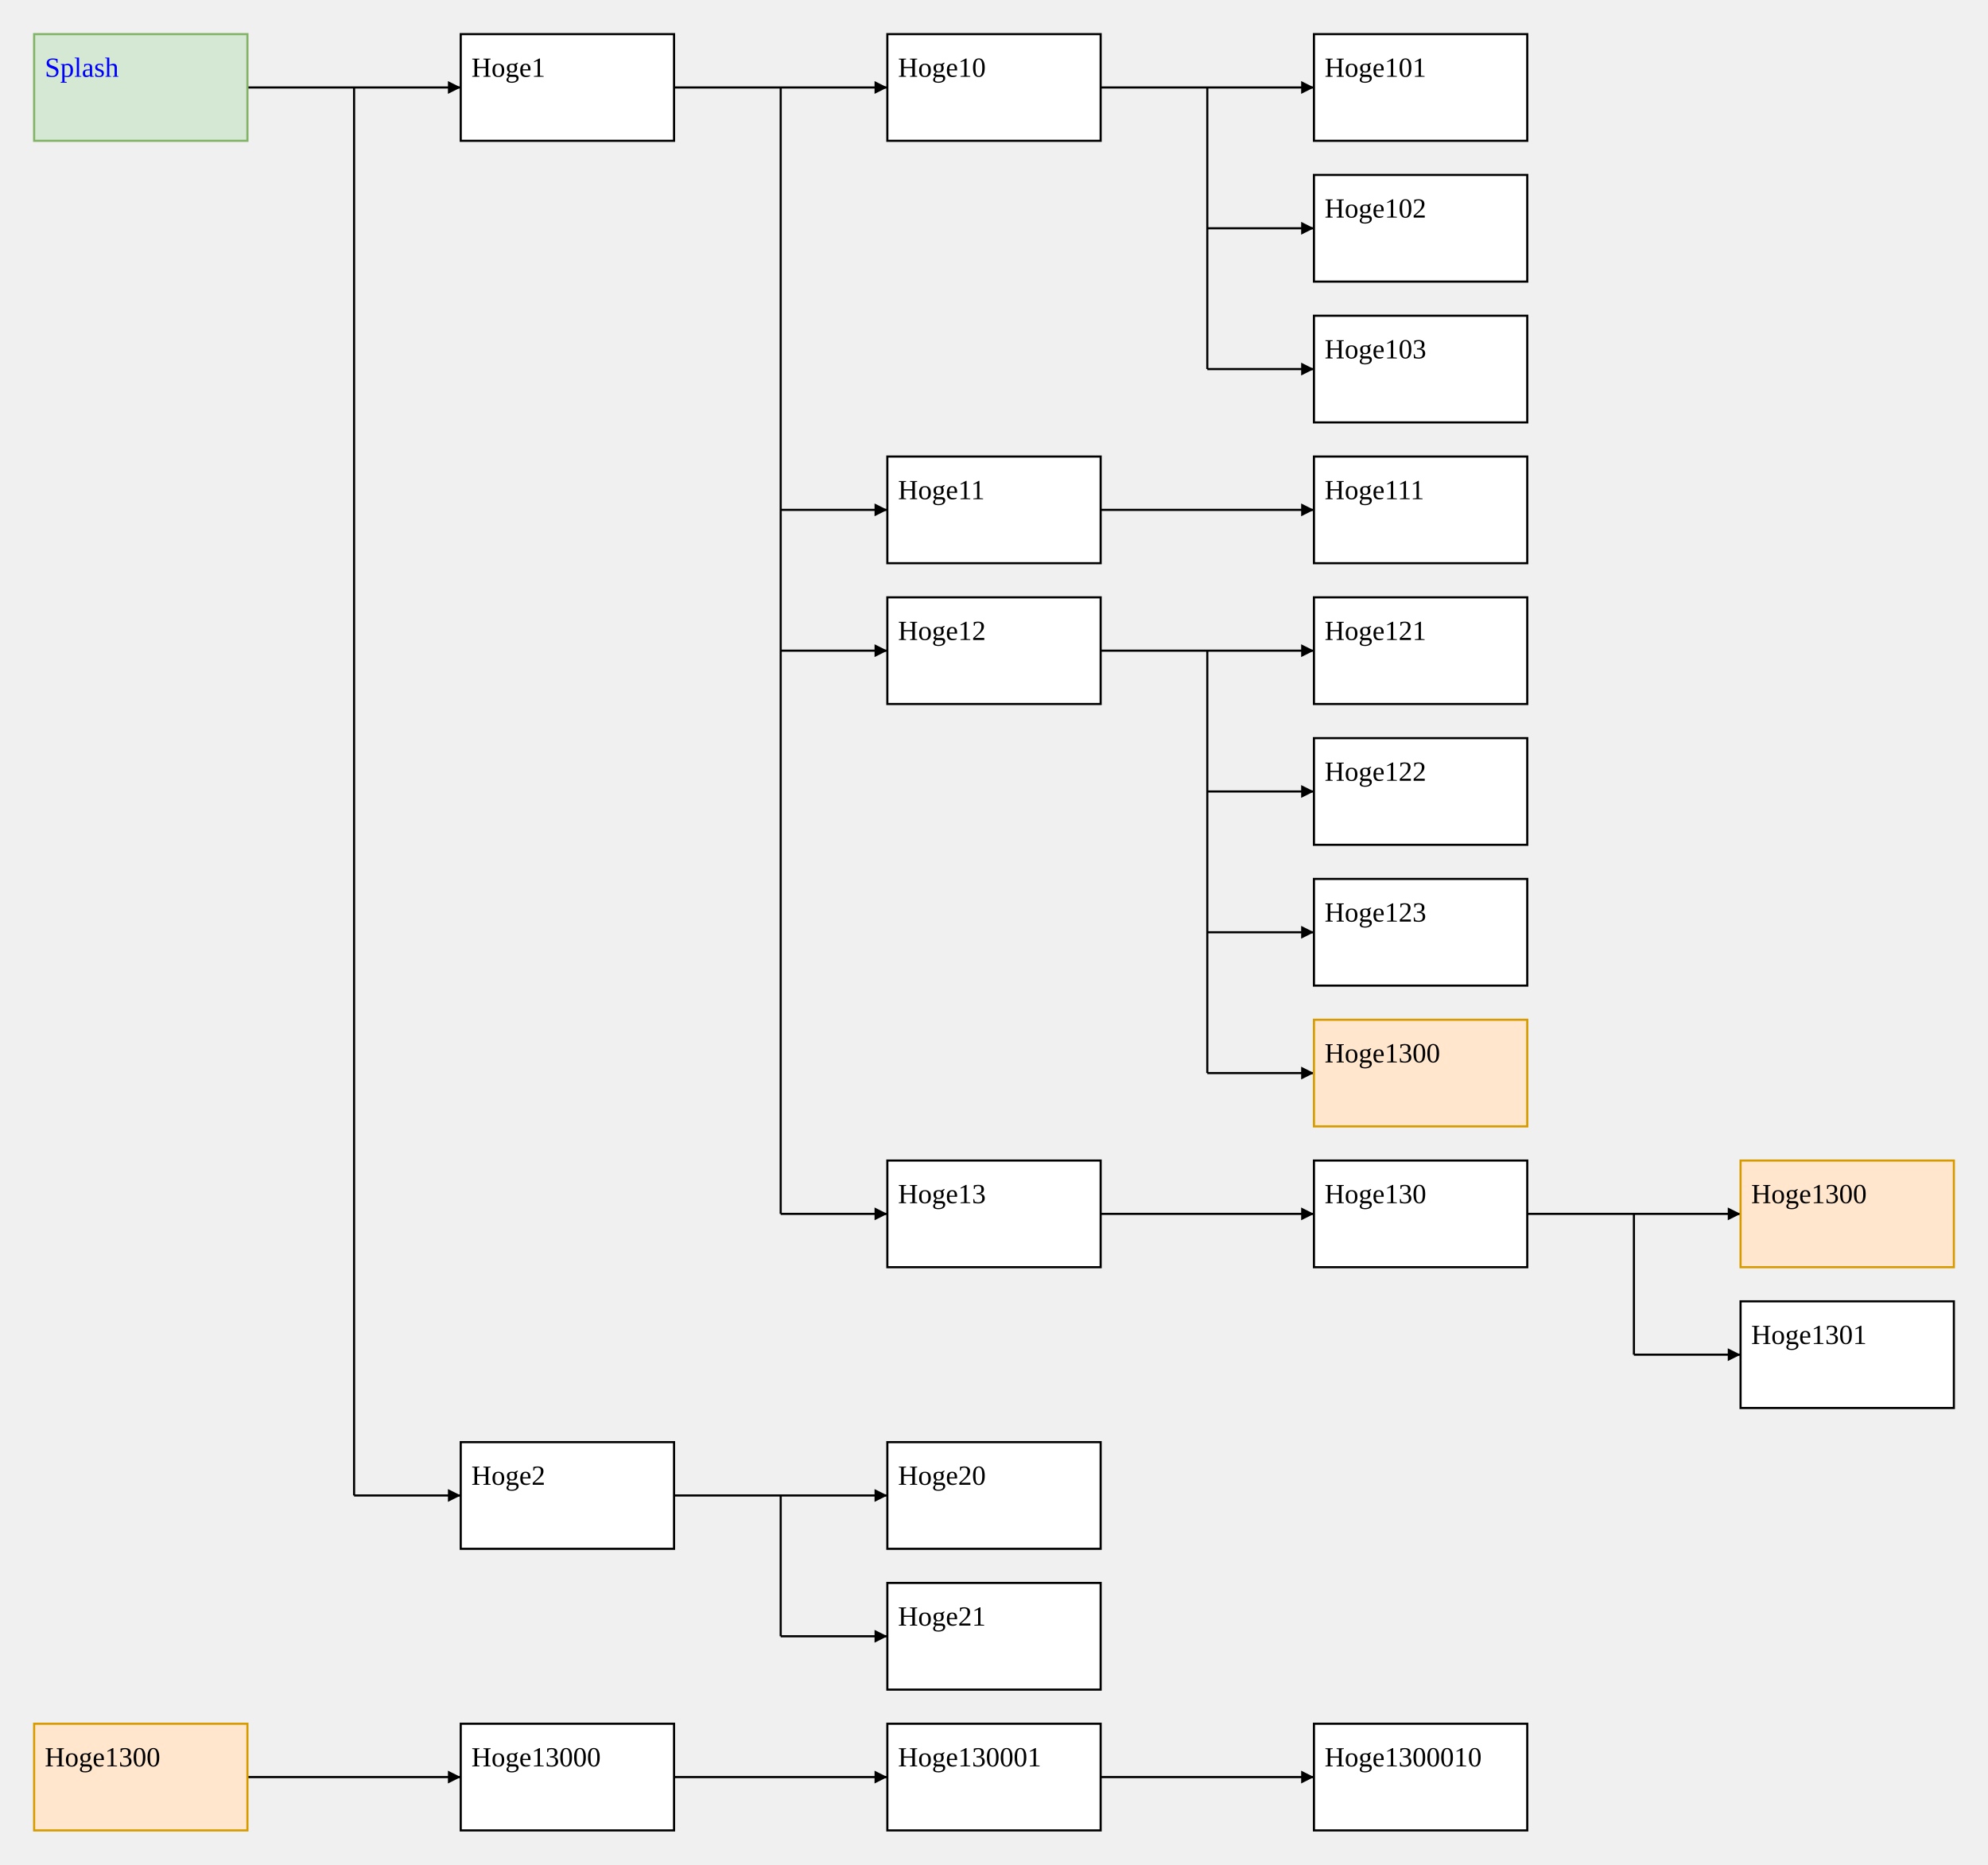
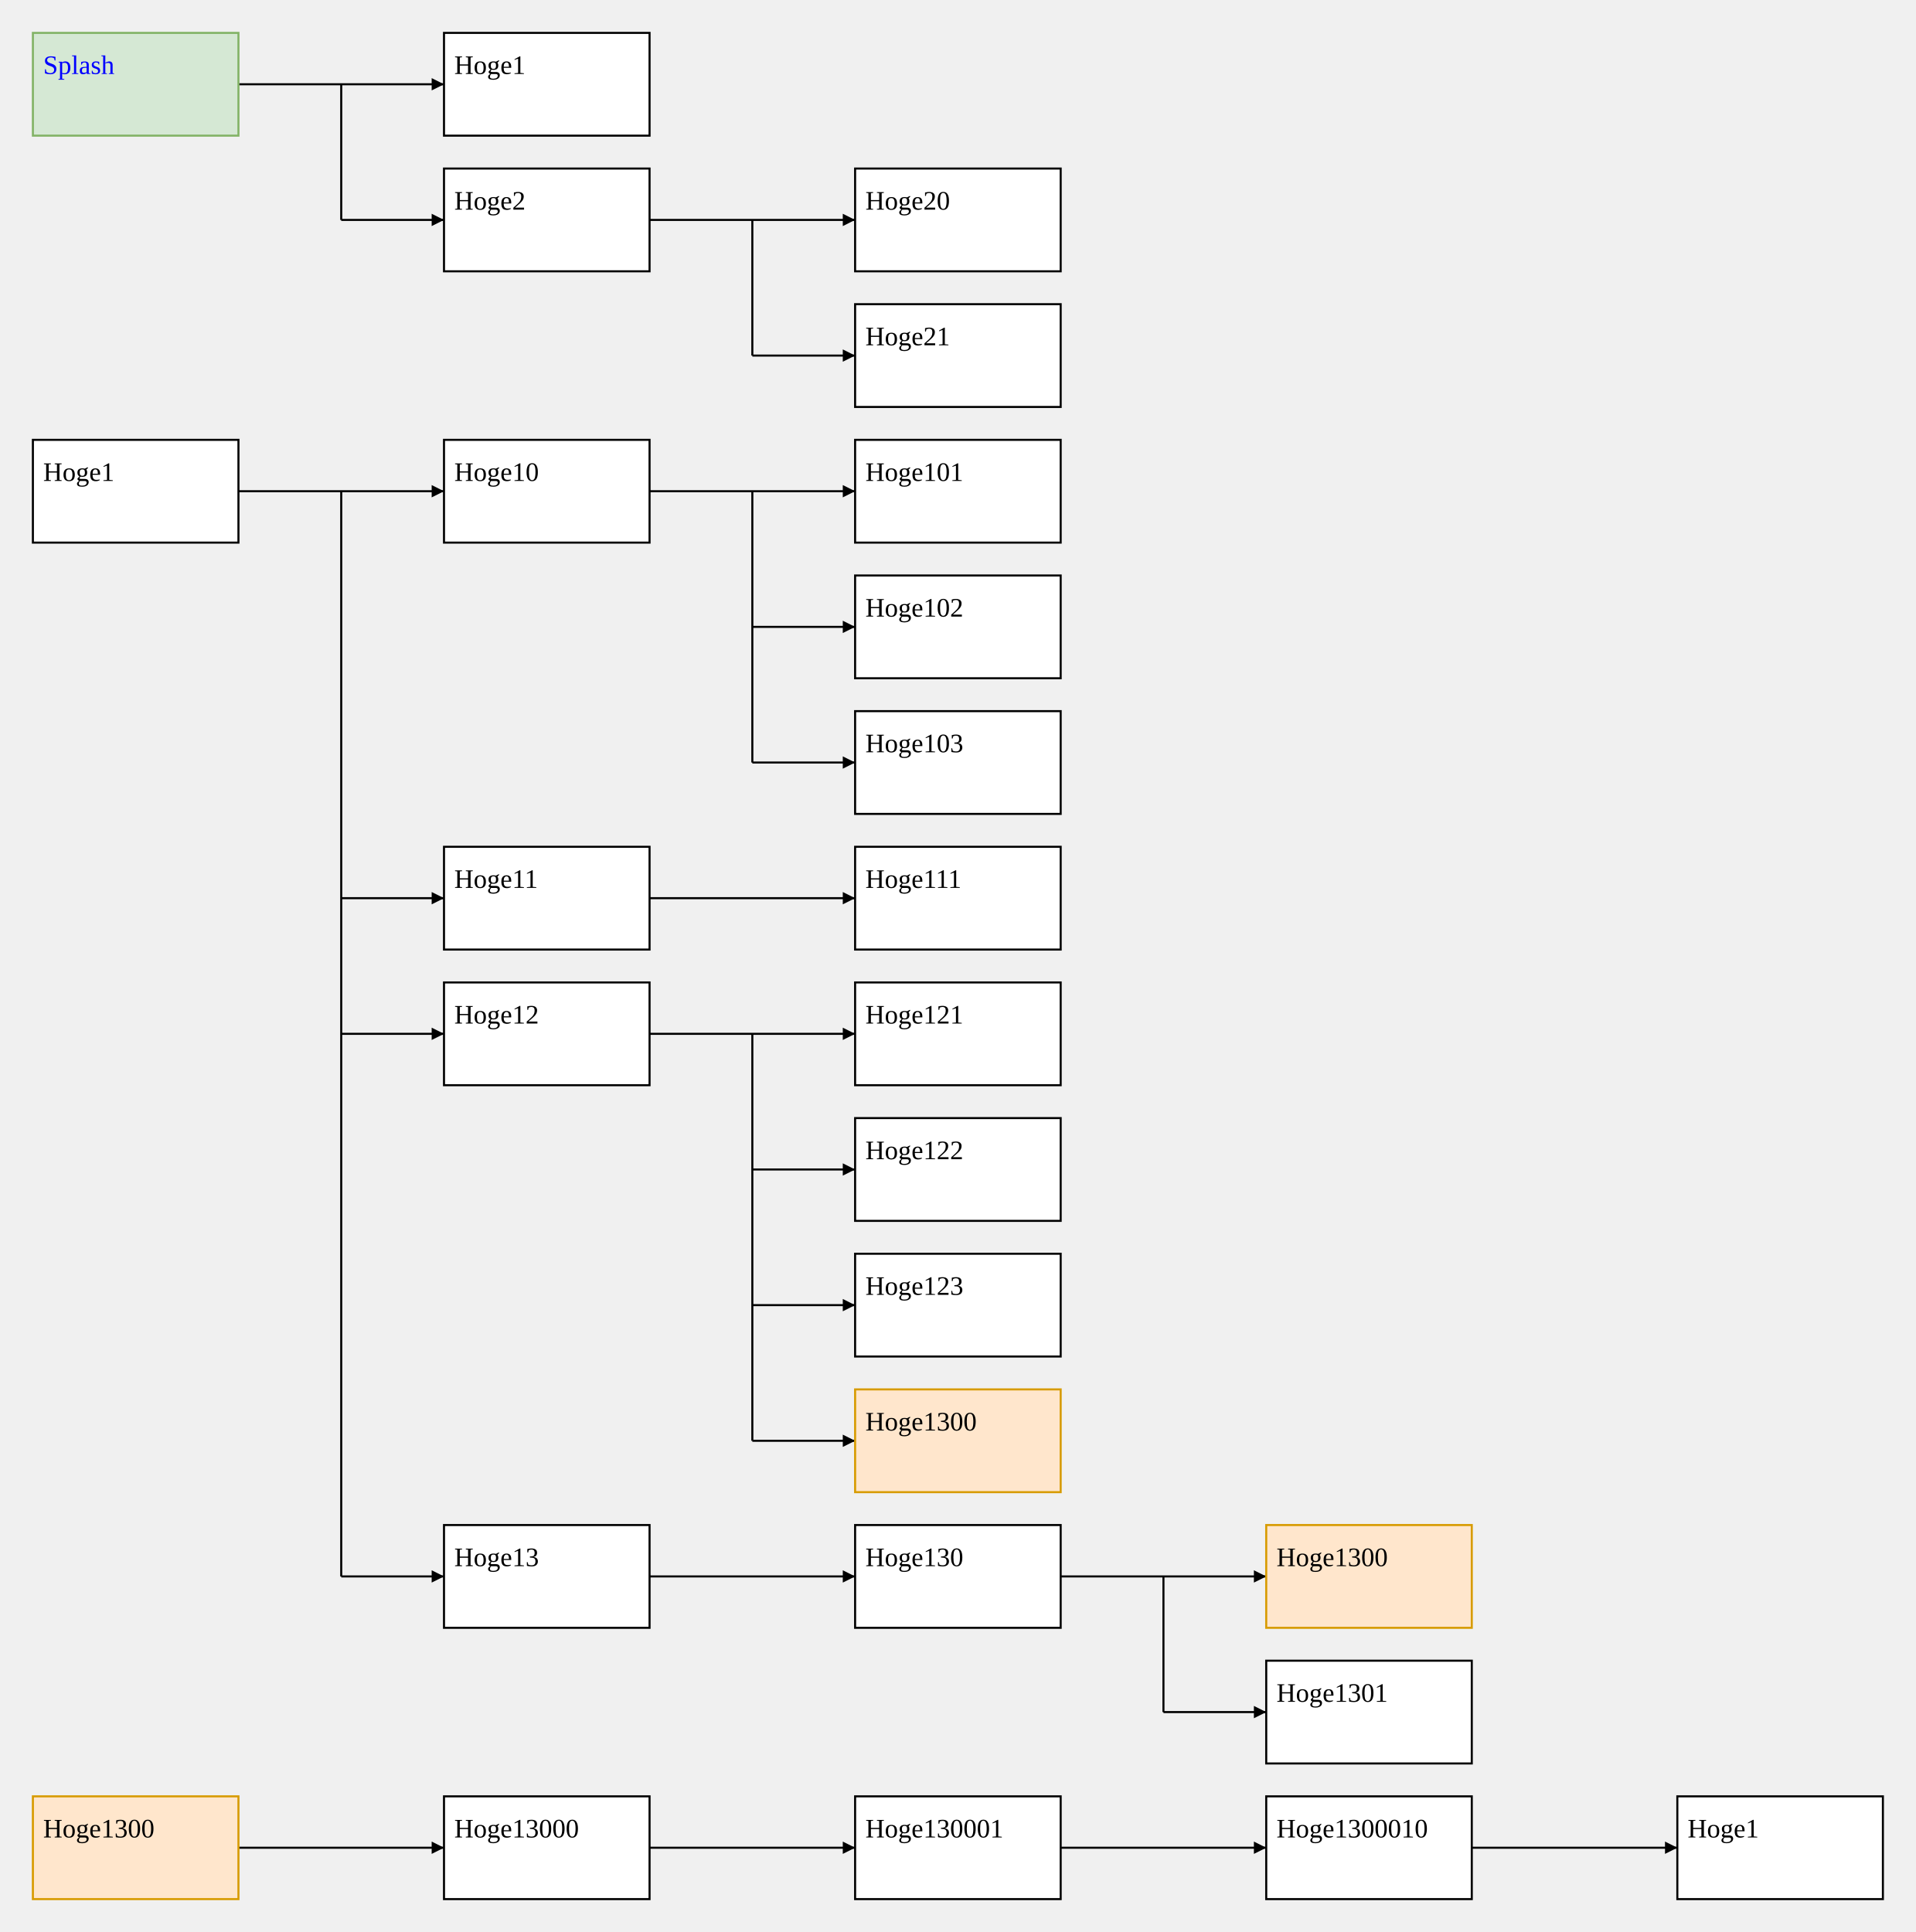
- <svg xmlns="http://www.w3.org/2000/svg" width="932.0" height="874.0" viewBox="0 0 932.0 874.0">
+ <svg xmlns="http://www.w3.org/2000/svg" width="932.0" height="940.0" viewBox="0 0 932.0 940.0">
  <defs>
    <marker id="arrow" viewBox="0 0 10 10" refX="10" refY="5" markerWidth="6" markerHeight="6">
      <path d="M 0 0 L 10 5 L 0 10 z" />
    </marker>
  </defs>
  <line x1="116.0" y1="41.0" x2="216.0" y2="41.0" stroke="#000000" stroke-width="1.0" marker-end="url(#arrow)" />
-   <line x1="166.0" y1="41.0" x2="166.0" y2="701.0" stroke="#000000" stroke-width="1.0" />
-   <line x1="166.0" y1="701.0" x2="216.0" y2="701.0" stroke="#000000" stroke-width="1.0" marker-end="url(#arrow)" />
-   <line x1="116.0" y1="833.0" x2="216.0" y2="833.0" stroke="#000000" stroke-width="1.0" marker-end="url(#arrow)" />
-   <line x1="316.0" y1="41.0" x2="416.0" y2="41.0" stroke="#000000" stroke-width="1.0" marker-end="url(#arrow)" />
-   <line x1="366.0" y1="41.0" x2="366.0" y2="569.0" stroke="#000000" stroke-width="1.0" />
-   <line x1="366.0" y1="239.0" x2="416.0" y2="239.0" stroke="#000000" stroke-width="1.0" marker-end="url(#arrow)" />
+   <line x1="166.0" y1="41.0" x2="166.0" y2="107.0" stroke="#000000" stroke-width="1.0" />
+   <line x1="166.0" y1="107.0" x2="216.0" y2="107.0" stroke="#000000" stroke-width="1.0" marker-end="url(#arrow)" />
+   <line x1="116.0" y1="239.0" x2="216.0" y2="239.0" stroke="#000000" stroke-width="1.0" marker-end="url(#arrow)" />
+   <line x1="166.0" y1="239.0" x2="166.0" y2="767.0" stroke="#000000" stroke-width="1.0" />
+   <line x1="166.0" y1="437.0" x2="216.0" y2="437.0" stroke="#000000" stroke-width="1.0" marker-end="url(#arrow)" />
+   <line x1="166.0" y1="503.0" x2="216.0" y2="503.0" stroke="#000000" stroke-width="1.0" marker-end="url(#arrow)" />
+   <line x1="166.0" y1="767.0" x2="216.0" y2="767.0" stroke="#000000" stroke-width="1.0" marker-end="url(#arrow)" />
+   <line x1="116.0" y1="899.0" x2="216.0" y2="899.0" stroke="#000000" stroke-width="1.0" marker-end="url(#arrow)" />
+   <line x1="316.0" y1="107.0" x2="416.0" y2="107.0" stroke="#000000" stroke-width="1.0" marker-end="url(#arrow)" />
+   <line x1="366.0" y1="107.0" x2="366.0" y2="173.0" stroke="#000000" stroke-width="1.0" />
+   <line x1="366.0" y1="173.0" x2="416.0" y2="173.0" stroke="#000000" stroke-width="1.0" marker-end="url(#arrow)" />
+   <line x1="316.0" y1="239.0" x2="416.0" y2="239.0" stroke="#000000" stroke-width="1.0" marker-end="url(#arrow)" />
+   <line x1="366.0" y1="239.0" x2="366.0" y2="371.0" stroke="#000000" stroke-width="1.0" />
  <line x1="366.0" y1="305.0" x2="416.0" y2="305.0" stroke="#000000" stroke-width="1.0" marker-end="url(#arrow)" />
+   <line x1="366.0" y1="371.0" x2="416.0" y2="371.0" stroke="#000000" stroke-width="1.0" marker-end="url(#arrow)" />
+   <line x1="316.0" y1="437.0" x2="416.0" y2="437.0" stroke="#000000" stroke-width="1.0" marker-end="url(#arrow)" />
+   <line x1="316.0" y1="503.0" x2="416.0" y2="503.0" stroke="#000000" stroke-width="1.0" marker-end="url(#arrow)" />
+   <line x1="366.0" y1="503.0" x2="366.0" y2="701.0" stroke="#000000" stroke-width="1.0" />
  <line x1="366.0" y1="569.0" x2="416.0" y2="569.0" stroke="#000000" stroke-width="1.0" marker-end="url(#arrow)" />
-   <line x1="316.0" y1="701.0" x2="416.0" y2="701.0" stroke="#000000" stroke-width="1.0" marker-end="url(#arrow)" />
-   <line x1="366.0" y1="701.0" x2="366.0" y2="767.0" stroke="#000000" stroke-width="1.0" />
-   <line x1="366.0" y1="767.0" x2="416.0" y2="767.0" stroke="#000000" stroke-width="1.0" marker-end="url(#arrow)" />
-   <line x1="316.0" y1="833.0" x2="416.0" y2="833.0" stroke="#000000" stroke-width="1.0" marker-end="url(#arrow)" />
-   <line x1="516.0" y1="41.0" x2="616.0" y2="41.0" stroke="#000000" stroke-width="1.0" marker-end="url(#arrow)" />
-   <line x1="566.0" y1="41.0" x2="566.0" y2="173.0" stroke="#000000" stroke-width="1.0" />
-   <line x1="566.0" y1="107.0" x2="616.0" y2="107.0" stroke="#000000" stroke-width="1.0" marker-end="url(#arrow)" />
-   <line x1="566.0" y1="173.0" x2="616.0" y2="173.0" stroke="#000000" stroke-width="1.0" marker-end="url(#arrow)" />
-   <line x1="516.0" y1="239.0" x2="616.0" y2="239.0" stroke="#000000" stroke-width="1.0" marker-end="url(#arrow)" />
-   <line x1="516.0" y1="305.0" x2="616.0" y2="305.0" stroke="#000000" stroke-width="1.0" marker-end="url(#arrow)" />
-   <line x1="566.0" y1="305.0" x2="566.0" y2="503.0" stroke="#000000" stroke-width="1.0" />
-   <line x1="566.0" y1="371.0" x2="616.0" y2="371.0" stroke="#000000" stroke-width="1.0" marker-end="url(#arrow)" />
-   <line x1="566.0" y1="437.0" x2="616.0" y2="437.0" stroke="#000000" stroke-width="1.0" marker-end="url(#arrow)" />
-   <line x1="566.0" y1="503.0" x2="616.0" y2="503.0" stroke="#000000" stroke-width="1.0" marker-end="url(#arrow)" />
-   <line x1="516.0" y1="569.0" x2="616.0" y2="569.0" stroke="#000000" stroke-width="1.0" marker-end="url(#arrow)" />
-   <line x1="516.0" y1="833.0" x2="616.0" y2="833.0" stroke="#000000" stroke-width="1.0" marker-end="url(#arrow)" />
-   <line x1="716.0" y1="569.0" x2="816.0" y2="569.0" stroke="#000000" stroke-width="1.0" marker-end="url(#arrow)" />
-   <line x1="766.0" y1="569.0" x2="766.0" y2="635.0" stroke="#000000" stroke-width="1.0" />
-   <line x1="766.0" y1="635.0" x2="816.0" y2="635.0" stroke="#000000" stroke-width="1.0" marker-end="url(#arrow)" />
+   <line x1="366.0" y1="635.0" x2="416.0" y2="635.0" stroke="#000000" stroke-width="1.0" marker-end="url(#arrow)" />
+   <line x1="366.0" y1="701.0" x2="416.0" y2="701.0" stroke="#000000" stroke-width="1.0" marker-end="url(#arrow)" />
+   <line x1="316.0" y1="767.0" x2="416.0" y2="767.0" stroke="#000000" stroke-width="1.0" marker-end="url(#arrow)" />
+   <line x1="316.0" y1="899.0" x2="416.0" y2="899.0" stroke="#000000" stroke-width="1.0" marker-end="url(#arrow)" />
+   <line x1="516.0" y1="767.0" x2="616.0" y2="767.0" stroke="#000000" stroke-width="1.0" marker-end="url(#arrow)" />
+   <line x1="566.0" y1="767.0" x2="566.0" y2="833.0" stroke="#000000" stroke-width="1.0" />
+   <line x1="566.0" y1="833.0" x2="616.0" y2="833.0" stroke="#000000" stroke-width="1.0" marker-end="url(#arrow)" />
+   <line x1="516.0" y1="899.0" x2="616.0" y2="899.0" stroke="#000000" stroke-width="1.0" marker-end="url(#arrow)" />
+   <line x1="716.0" y1="899.0" x2="816.0" y2="899.0" stroke="#000000" stroke-width="1.0" marker-end="url(#arrow)" />
  <a href="https://www.google.com">
    <rect x="16.0" y="16.0" width="100.0" height="50.0" fill="#D5E8D4" stroke="#82B366" />
    <text x="21.0" y="36.0" font-size="13.0" fill="blue">Splash</text>
  </a>
-   <rect x="16.0" y="808.0" width="100.0" height="50.0" fill="#FFE6CC" stroke="#D79B00" />
-   <text x="21.0" y="828.0" font-size="13.0" fill="#000000">Hoge1300</text>
+   <rect x="16.0" y="214.0" width="100.0" height="50.0" fill="#FFFFFF" stroke="#000000" />
+   <text x="21.0" y="234.0" font-size="13.0" fill="#000000">Hoge1</text>
+   <rect x="16.0" y="874.0" width="100.0" height="50.0" fill="#FFE6CC" stroke="#D79B00" />
+   <text x="21.0" y="894.0" font-size="13.0" fill="#000000">Hoge1300</text>
  <rect x="216.0" y="16.0" width="100.0" height="50.0" fill="#FFFFFF" stroke="#000000" />
  <text x="221.0" y="36.0" font-size="13.0" fill="#000000">Hoge1</text>
-   <rect x="216.0" y="676.0" width="100.0" height="50.0" fill="#FFFFFF" stroke="#000000" />
-   <text x="221.0" y="696.0" font-size="13.0" fill="#000000">Hoge2</text>
-   <rect x="216.0" y="808.0" width="100.0" height="50.0" fill="#FFFFFF" stroke="#000000" />
-   <text x="221.0" y="828.0" font-size="13.0" fill="#000000">Hoge13000</text>
-   <rect x="416.0" y="16.0" width="100.0" height="50.0" fill="#FFFFFF" stroke="#000000" />
-   <text x="421.0" y="36.0" font-size="13.0" fill="#000000">Hoge10</text>
+   <rect x="216.0" y="82.0" width="100.0" height="50.0" fill="#FFFFFF" stroke="#000000" />
+   <text x="221.0" y="102.0" font-size="13.0" fill="#000000">Hoge2</text>
+   <rect x="216.0" y="214.0" width="100.0" height="50.0" fill="#FFFFFF" stroke="#000000" />
+   <text x="221.0" y="234.0" font-size="13.0" fill="#000000">Hoge10</text>
+   <rect x="216.0" y="412.0" width="100.0" height="50.0" fill="#FFFFFF" stroke="#000000" />
+   <text x="221.0" y="432.0" font-size="13.0" fill="#000000">Hoge11</text>
+   <rect x="216.0" y="478.0" width="100.0" height="50.0" fill="#FFFFFF" stroke="#000000" />
+   <text x="221.0" y="498.0" font-size="13.0" fill="#000000">Hoge12</text>
+   <rect x="216.0" y="742.0" width="100.0" height="50.0" fill="#FFFFFF" stroke="#000000" />
+   <text x="221.0" y="762.0" font-size="13.0" fill="#000000">Hoge13</text>
+   <rect x="216.0" y="874.0" width="100.0" height="50.0" fill="#FFFFFF" stroke="#000000" />
+   <text x="221.0" y="894.0" font-size="13.0" fill="#000000">Hoge13000</text>
+   <rect x="416.0" y="82.0" width="100.0" height="50.0" fill="#FFFFFF" stroke="#000000" />
+   <text x="421.0" y="102.0" font-size="13.0" fill="#000000">Hoge20</text>
+   <rect x="416.0" y="148.0" width="100.0" height="50.0" fill="#FFFFFF" stroke="#000000" />
+   <text x="421.0" y="168.0" font-size="13.0" fill="#000000">Hoge21</text>
  <rect x="416.0" y="214.0" width="100.0" height="50.0" fill="#FFFFFF" stroke="#000000" />
-   <text x="421.0" y="234.0" font-size="13.0" fill="#000000">Hoge11</text>
+   <text x="421.0" y="234.0" font-size="13.0" fill="#000000">Hoge101</text>
  <rect x="416.0" y="280.0" width="100.0" height="50.0" fill="#FFFFFF" stroke="#000000" />
-   <text x="421.0" y="300.0" font-size="13.0" fill="#000000">Hoge12</text>
+   <text x="421.0" y="300.0" font-size="13.0" fill="#000000">Hoge102</text>
+   <rect x="416.0" y="346.0" width="100.0" height="50.0" fill="#FFFFFF" stroke="#000000" />
+   <text x="421.0" y="366.0" font-size="13.0" fill="#000000">Hoge103</text>
+   <rect x="416.0" y="412.0" width="100.0" height="50.0" fill="#FFFFFF" stroke="#000000" />
+   <text x="421.0" y="432.0" font-size="13.0" fill="#000000">Hoge111</text>
+   <rect x="416.0" y="478.0" width="100.0" height="50.0" fill="#FFFFFF" stroke="#000000" />
+   <text x="421.0" y="498.0" font-size="13.0" fill="#000000">Hoge121</text>
  <rect x="416.0" y="544.0" width="100.0" height="50.0" fill="#FFFFFF" stroke="#000000" />
-   <text x="421.0" y="564.0" font-size="13.0" fill="#000000">Hoge13</text>
-   <rect x="416.0" y="676.0" width="100.0" height="50.0" fill="#FFFFFF" stroke="#000000" />
-   <text x="421.0" y="696.0" font-size="13.0" fill="#000000">Hoge20</text>
+   <text x="421.0" y="564.0" font-size="13.0" fill="#000000">Hoge122</text>
+   <rect x="416.0" y="610.0" width="100.0" height="50.0" fill="#FFFFFF" stroke="#000000" />
+   <text x="421.0" y="630.0" font-size="13.0" fill="#000000">Hoge123</text>
+   <rect x="416.0" y="676.0" width="100.0" height="50.0" fill="#FFE6CC" stroke="#D79B00" />
+   <text x="421.0" y="696.0" font-size="13.0" fill="#000000">Hoge1300</text>
  <rect x="416.0" y="742.0" width="100.0" height="50.0" fill="#FFFFFF" stroke="#000000" />
-   <text x="421.0" y="762.0" font-size="13.0" fill="#000000">Hoge21</text>
-   <rect x="416.0" y="808.0" width="100.0" height="50.0" fill="#FFFFFF" stroke="#000000" />
-   <text x="421.0" y="828.0" font-size="13.0" fill="#000000">Hoge130001</text>
-   <rect x="616.0" y="16.0" width="100.0" height="50.0" fill="#FFFFFF" stroke="#000000" />
-   <text x="621.0" y="36.0" font-size="13.0" fill="#000000">Hoge101</text>
-   <rect x="616.0" y="82.0" width="100.0" height="50.0" fill="#FFFFFF" stroke="#000000" />
-   <text x="621.0" y="102.0" font-size="13.0" fill="#000000">Hoge102</text>
-   <rect x="616.0" y="148.0" width="100.0" height="50.0" fill="#FFFFFF" stroke="#000000" />
-   <text x="621.0" y="168.0" font-size="13.0" fill="#000000">Hoge103</text>
-   <rect x="616.0" y="214.0" width="100.0" height="50.0" fill="#FFFFFF" stroke="#000000" />
-   <text x="621.0" y="234.0" font-size="13.0" fill="#000000">Hoge111</text>
-   <rect x="616.0" y="280.0" width="100.0" height="50.0" fill="#FFFFFF" stroke="#000000" />
-   <text x="621.0" y="300.0" font-size="13.0" fill="#000000">Hoge121</text>
-   <rect x="616.0" y="346.0" width="100.0" height="50.0" fill="#FFFFFF" stroke="#000000" />
-   <text x="621.0" y="366.0" font-size="13.0" fill="#000000">Hoge122</text>
-   <rect x="616.0" y="412.0" width="100.0" height="50.0" fill="#FFFFFF" stroke="#000000" />
-   <text x="621.0" y="432.0" font-size="13.0" fill="#000000">Hoge123</text>
-   <rect x="616.0" y="478.0" width="100.0" height="50.0" fill="#FFE6CC" stroke="#D79B00" />
-   <text x="621.0" y="498.0" font-size="13.0" fill="#000000">Hoge1300</text>
-   <rect x="616.0" y="544.0" width="100.0" height="50.0" fill="#FFFFFF" stroke="#000000" />
-   <text x="621.0" y="564.0" font-size="13.0" fill="#000000">Hoge130</text>
+   <text x="421.0" y="762.0" font-size="13.0" fill="#000000">Hoge130</text>
+   <rect x="416.0" y="874.0" width="100.0" height="50.0" fill="#FFFFFF" stroke="#000000" />
+   <text x="421.0" y="894.0" font-size="13.0" fill="#000000">Hoge130001</text>
+   <rect x="616.0" y="742.0" width="100.0" height="50.0" fill="#FFE6CC" stroke="#D79B00" />
+   <text x="621.0" y="762.0" font-size="13.0" fill="#000000">Hoge1300</text>
  <rect x="616.0" y="808.0" width="100.0" height="50.0" fill="#FFFFFF" stroke="#000000" />
-   <text x="621.0" y="828.0" font-size="13.0" fill="#000000">Hoge1300010</text>
-   <rect x="816.0" y="544.0" width="100.0" height="50.0" fill="#FFE6CC" stroke="#D79B00" />
-   <text x="821.0" y="564.0" font-size="13.0" fill="#000000">Hoge1300</text>
-   <rect x="816.0" y="610.0" width="100.0" height="50.0" fill="#FFFFFF" stroke="#000000" />
-   <text x="821.0" y="630.0" font-size="13.0" fill="#000000">Hoge1301</text>
+   <text x="621.0" y="828.0" font-size="13.0" fill="#000000">Hoge1301</text>
+   <rect x="616.0" y="874.0" width="100.0" height="50.0" fill="#FFFFFF" stroke="#000000" />
+   <text x="621.0" y="894.0" font-size="13.0" fill="#000000">Hoge1300010</text>
+   <rect x="816.0" y="874.0" width="100.0" height="50.0" fill="#FFFFFF" stroke="#000000" />
+   <text x="821.0" y="894.0" font-size="13.0" fill="#000000">Hoge1</text>
</svg>
